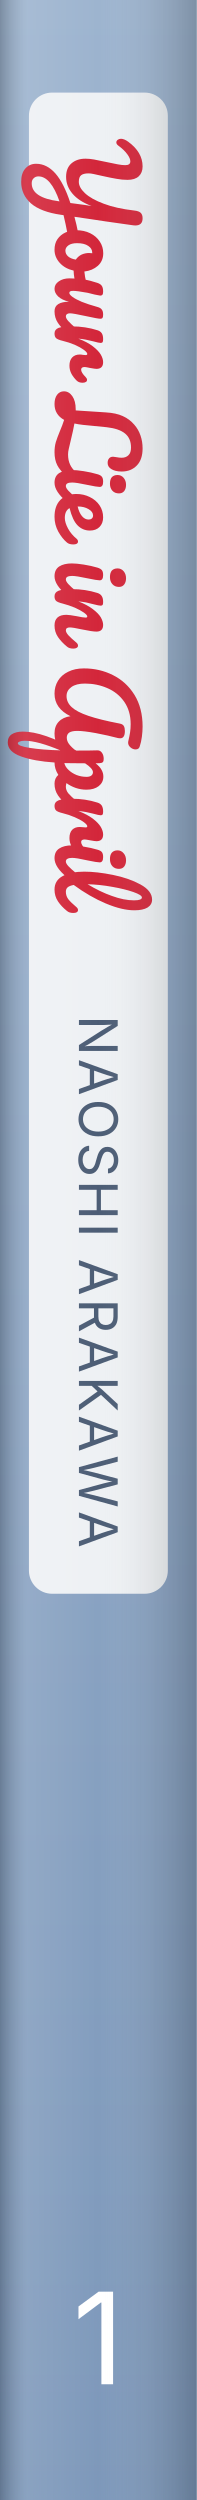
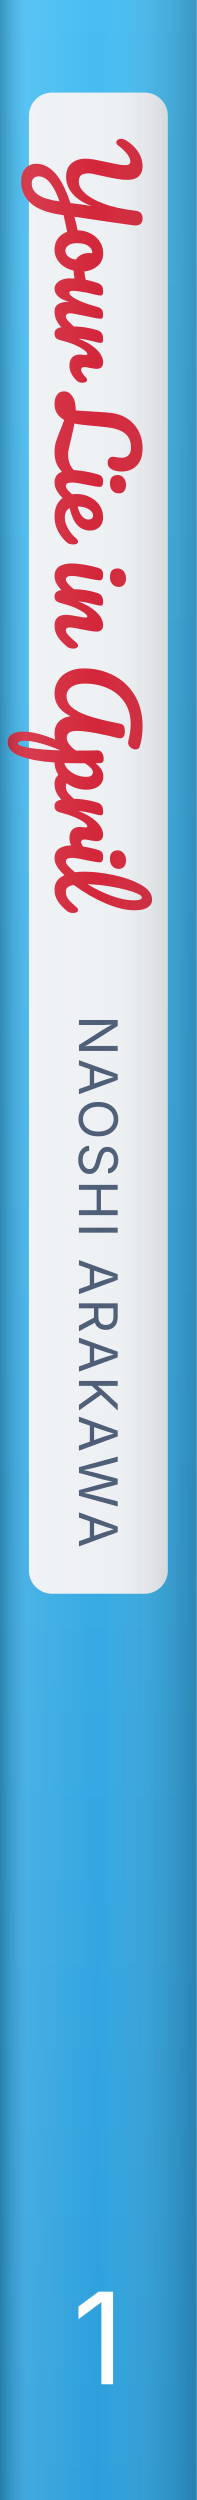
<svg xmlns="http://www.w3.org/2000/svg" width="17" height="216" viewBox="0 0 17 216">
  <defs>
    <linearGradient id="frame" x1="0" y1="0" x2="0" y2="1">
-       <stop offset="0" stop-color="#9db4cf" />
-       <stop offset="1" stop-color="#7d98ba" />
+       <stop offset="0" stop-color="#46bdf2" />
+       <stop offset="1" stop-color="#2c9fdb" />
    </linearGradient>
    <linearGradient id="s" x1="0" x2="1">
      <stop offset="0" stop-color="#000" stop-opacity=".22" />
      <stop offset=".14" stop-color="#fff" stop-opacity=".10" />
      <stop offset=".5" stop-color="#fff" stop-opacity="0" />
      <stop offset="1" stop-color="#000" stop-opacity=".2" />
    </linearGradient>
  </defs>
  <rect width="17" height="216" fill="url(#frame)" />
  <rect x="2.5" y="8" width="12" height="129.7" rx="2" fill="#eef1f4" />
  <path transform="translate(4.75 12.00) rotate(90)" d="M8.11 -2 Q8.16 -2.02 8.27 -2.02 L8.27 -2.02 Q8.57 -2.02 8.57 -1.63 L8.57 -1.63 Q8.57 -1.41 8.48 -1.26 Q8.38 -1.12 8.19 -1.08 L8.19 -1.08 Q7.38 -0.93 6.59 -0.74 L6.59 -0.74 L6.56 -0.53 Q6.31 1.23 5.57 2.08 Q4.82 2.92 3.71 2.92 L3.71 2.92 Q2.96 2.92 2.56 2.56 Q2.15 2.2 2.15 1.63 L2.15 1.63 Q2.15 0.7 2.99 -0.04 Q3.83 -0.77 5.54 -1.33 L5.54 -1.33 L5.71 -2.59 Q5.75 -2.8 5.8 -3.16 L5.8 -3.16 Q5.38 -2.05 4.73 -1.51 Q4.08 -0.96 3.28 -0.96 L3.28 -0.96 Q2.51 -0.96 2.11 -1.43 Q1.71 -1.9 1.71 -2.64 L1.71 -2.64 Q1.71 -2.97 1.78 -3.37 Q1.85 -3.77 2 -4.45 L2 -4.45 Q2.13 -5.06 2.2 -5.43 Q2.27 -5.79 2.27 -6.08 L2.27 -6.08 Q2.27 -6.51 1.94 -6.51 L1.94 -6.51 Q1.68 -6.51 1.33 -6.25 Q0.97 -6 0.58 -5.47 L0.58 -5.47 Q0.46 -5.3 0.3 -5.3 L0.3 -5.3 Q0.18 -5.3 0.08 -5.42 Q-0.01 -5.54 -0.01 -5.7 L-0.01 -5.7 Q-0.01 -5.97 0.24 -6.32 L0.24 -6.32 Q1.15 -7.57 2.38 -7.57 L2.38 -7.57 Q2.92 -7.57 3.23 -7.24 Q3.54 -6.91 3.54 -6.27 L3.54 -6.27 Q3.54 -5.8 3.45 -5.32 Q3.37 -4.83 3.2 -4.08 L3.2 -4.08 Q3.09 -3.63 3.04 -3.36 Q2.98 -3.09 2.98 -2.91 L2.98 -2.91 Q2.98 -2.46 3.14 -2.26 Q3.3 -2.06 3.71 -2.06 L3.71 -2.06 Q4.19 -2.06 4.69 -2.59 Q5.2 -3.13 5.6 -4.21 Q6.01 -5.29 6.19 -6.85 L6.19 -6.85 Q6.23 -7.24 6.39 -7.41 Q6.55 -7.57 6.86 -7.57 L6.86 -7.57 Q7.48 -7.57 7.48 -6.95 L7.48 -6.95 Q7.48 -6.84 7.47 -6.78 L7.47 -6.78 Q7.29 -5.45 7.13 -4.38 L7.13 -4.38 Q7.04 -3.73 6.93 -3.05 Q6.83 -2.38 6.73 -1.68 L6.73 -1.68 Q7.38 -1.86 8.11 -2 L8.11 -2 M5.39 -0.33 L5.4 -0.39 Q3.24 0.36 3.24 1.43 L3.24 1.43 Q3.24 1.68 3.4 1.84 Q3.55 2.01 3.84 2.01 L3.84 2.01 Q5.08 2.01 5.39 -0.33 L5.39 -0.33 M12.58 -2.74 Q12.7 -2.74 12.76 -2.63 Q12.82 -2.51 12.82 -2.33 L12.82 -2.33 Q12.82 -1.9 12.56 -1.82 L12.56 -1.82 Q12.03 -1.63 11.38 -1.61 L11.38 -1.61 Q11.21 -0.86 10.71 -0.41 Q10.21 0.04 9.58 0.04 L9.58 0.04 Q9.04 0.04 8.67 -0.21 Q8.29 -0.47 8.09 -0.9 Q7.89 -1.33 7.89 -1.83 L7.89 -1.83 Q7.89 -2.51 8.15 -3.04 Q8.41 -3.57 8.87 -3.87 Q9.32 -4.17 9.88 -4.17 L9.88 -4.17 Q10.55 -4.17 10.97 -3.7 Q11.38 -3.23 11.46 -2.54 L11.46 -2.54 Q11.88 -2.57 12.46 -2.72 L12.46 -2.72 Q12.53 -2.74 12.58 -2.74 L12.58 -2.74 M9.65 -0.9 Q9.94 -0.9 10.15 -1.13 Q10.36 -1.37 10.43 -1.8 L10.43 -1.8 Q10.15 -1.99 10 -2.29 Q9.86 -2.6 9.86 -2.94 L9.86 -2.94 Q9.86 -3.08 9.88 -3.22 L9.88 -3.22 L9.84 -3.22 Q9.48 -3.22 9.25 -2.88 Q9.01 -2.54 9.01 -1.91 L9.01 -1.91 Q9.01 -1.42 9.2 -1.16 Q9.39 -0.9 9.65 -0.9 L9.65 -0.9 M12.96 0.04 Q12.56 0.04 12.31 -0.33 Q12.05 -0.7 12.05 -1.25 L12.05 -1.25 Q12.05 -1.92 12.14 -2.48 Q12.23 -3.04 12.44 -3.66 L12.44 -3.66 Q12.53 -3.93 12.69 -4.04 Q12.85 -4.16 13.2 -4.16 L13.2 -4.16 Q13.39 -4.16 13.47 -4.1 Q13.54 -4.04 13.54 -3.91 L13.54 -3.91 Q13.54 -3.84 13.45 -3.43 L13.45 -3.43 Q13.36 -3.1 13.3 -2.83 L13.3 -2.83 Q13.13 -1.89 13.13 -1.58 L13.13 -1.58 Q13.13 -1.39 13.17 -1.32 Q13.21 -1.24 13.31 -1.24 L13.31 -1.24 Q13.45 -1.24 13.65 -1.51 Q13.85 -1.78 14.08 -2.32 Q14.3 -2.87 14.52 -3.66 L14.52 -3.66 Q14.59 -3.93 14.74 -4.04 Q14.88 -4.16 15.18 -4.16 L15.18 -4.16 Q15.38 -4.16 15.46 -4.11 Q15.54 -4.06 15.54 -3.93 L15.54 -3.93 Q15.54 -3.71 15.32 -2.71 L15.32 -2.71 Q15.07 -1.56 15.07 -1.29 L15.07 -1.29 Q15.07 -1.13 15.14 -1.03 Q15.21 -0.94 15.33 -0.94 L15.33 -0.94 Q15.51 -0.94 15.75 -1.16 Q16 -1.38 16.41 -1.87 L16.41 -1.87 Q16.52 -1.99 16.65 -1.99 L16.65 -1.99 Q16.77 -1.99 16.83 -1.88 Q16.9 -1.78 16.9 -1.59 L16.9 -1.59 Q16.9 -1.23 16.73 -1.04 L16.73 -1.04 Q16.35 -0.56 15.91 -0.26 Q15.46 0.04 14.9 0.04 L14.9 0.04 Q14.47 0.04 14.27 -0.29 Q14.07 -0.62 14.07 -1.21 L14.07 -1.21 Q13.92 -0.61 13.62 -0.28 Q13.31 0.04 12.96 0.04 L12.96 0.04 M16.81 0.04 Q16.47 0.04 16.33 -0.31 Q16.2 -0.67 16.2 -1.46 L16.2 -1.46 Q16.2 -2.62 16.53 -3.66 L16.53 -3.66 Q16.61 -3.92 16.79 -4.04 Q16.97 -4.16 17.3 -4.16 L17.3 -4.16 Q17.48 -4.16 17.55 -4.12 Q17.63 -4.07 17.63 -3.95 L17.63 -3.95 Q17.63 -3.8 17.49 -3.3 L17.49 -3.3 Q17.4 -2.95 17.35 -2.68 Q17.29 -2.41 17.26 -2.02 L17.26 -2.02 Q17.55 -2.79 17.92 -3.27 Q18.29 -3.75 18.64 -3.96 Q18.99 -4.16 19.29 -4.16 L19.29 -4.16 Q19.87 -4.16 19.87 -3.58 L19.87 -3.58 Q19.87 -3.46 19.79 -3.02 L19.79 -3.02 Q19.71 -2.66 19.71 -2.57 L19.71 -2.57 Q19.71 -2.26 19.94 -2.26 L19.94 -2.26 Q20.19 -2.26 20.58 -2.65 L20.58 -2.65 Q20.7 -2.77 20.82 -2.77 L20.82 -2.77 Q20.94 -2.77 21 -2.67 Q21.07 -2.56 21.07 -2.39 L21.07 -2.39 Q21.07 -2.06 20.89 -1.88 L20.89 -1.88 Q20.64 -1.62 20.31 -1.43 Q19.97 -1.25 19.6 -1.25 L19.6 -1.25 Q19.13 -1.25 18.88 -1.49 Q18.63 -1.73 18.63 -2.14 L18.63 -2.14 Q18.63 -2.28 18.66 -2.41 L18.66 -2.41 Q18.68 -2.59 18.68 -2.65 L18.68 -2.65 Q18.68 -2.79 18.58 -2.79 L18.58 -2.79 Q18.45 -2.79 18.23 -2.5 Q18.01 -2.2 17.79 -1.71 Q17.58 -1.21 17.45 -0.67 L17.45 -0.67 Q17.35 -0.25 17.22 -0.1 Q17.09 0.04 16.81 0.04 L16.81 0.04  M29.09 -1.99 Q29.21 -1.99 29.27 -1.88 Q29.34 -1.78 29.34 -1.59 L29.34 -1.59 Q29.34 -1.24 29.17 -1.04 L29.17 -1.04 Q28.67 -0.44 28.2 -0.2 Q27.73 0.04 27.07 0.04 L27.07 0.04 Q26.61 0.04 26.21 -0.07 Q25.82 -0.19 25.26 -0.42 L25.26 -0.42 Q24.75 -0.64 24.28 -0.79 L24.28 -0.79 Q23.82 0.04 22.91 0.04 L22.91 0.04 Q22.41 0.04 22.11 -0.18 Q21.81 -0.41 21.81 -0.77 L21.81 -0.77 Q21.81 -1.21 22.23 -1.5 Q22.65 -1.79 23.35 -1.79 L23.35 -1.79 L23.46 -1.79 L23.63 -4.38 Q23.68 -5.28 23.95 -5.86 Q24.21 -6.44 24.69 -6.85 L24.69 -6.85 Q25.1 -7.21 25.63 -7.39 Q26.15 -7.57 26.74 -7.57 L26.74 -7.57 Q27.71 -7.57 28.22 -7.07 Q28.74 -6.57 28.74 -5.77 L28.74 -5.77 Q28.74 -5.22 28.54 -4.89 Q28.35 -4.55 28 -4.55 L28 -4.55 Q27.75 -4.55 27.61 -4.67 Q27.46 -4.79 27.46 -5.02 L27.46 -5.02 Q27.46 -5.1 27.5 -5.31 L27.5 -5.31 Q27.55 -5.56 27.55 -5.76 L27.55 -5.76 Q27.55 -6.13 27.33 -6.35 Q27.12 -6.57 26.67 -6.57 L26.67 -6.57 Q25.88 -6.57 25.46 -6.06 Q25.03 -5.54 24.91 -4.45 L24.91 -4.45 L24.71 -2.42 Q24.66 -1.99 24.59 -1.68 L24.59 -1.68 Q25.16 -1.58 26.02 -1.37 L26.02 -1.37 Q26.52 -1.24 26.79 -1.19 Q27.05 -1.13 27.26 -1.13 L27.26 -1.13 Q27.78 -1.13 28.15 -1.31 Q28.52 -1.48 28.85 -1.87 L28.85 -1.87 Q28.96 -1.99 29.09 -1.99 L29.09 -1.99 M29.79 -4.75 Q29.41 -4.75 29.22 -4.92 Q29.04 -5.1 29.04 -5.41 L29.04 -5.41 Q29.04 -5.72 29.28 -5.93 Q29.53 -6.14 29.89 -6.14 L29.89 -6.14 Q30.22 -6.14 30.43 -5.98 Q30.63 -5.82 30.63 -5.53 L30.63 -5.53 Q30.63 -5.17 30.4 -4.96 Q30.17 -4.75 29.79 -4.75 L29.79 -4.75 M29.71 0.04 Q29.13 0.04 28.87 -0.37 Q28.61 -0.78 28.61 -1.46 L28.61 -1.46 Q28.61 -1.86 28.71 -2.49 Q28.81 -3.12 28.97 -3.66 L28.97 -3.66 Q29.05 -3.95 29.19 -4.05 Q29.32 -4.16 29.62 -4.16 L29.62 -4.16 Q30.07 -4.16 30.07 -3.86 L30.07 -3.86 Q30.07 -3.63 29.9 -2.82 L29.9 -2.82 Q29.69 -1.84 29.69 -1.49 L29.69 -1.49 Q29.69 -1.22 29.76 -1.08 Q29.83 -0.94 30 -0.94 L30 -0.94 Q30.16 -0.94 30.4 -1.16 Q30.64 -1.38 31.04 -1.87 L31.04 -1.87 Q31.15 -1.99 31.29 -1.99 L31.29 -1.99 Q31.4 -1.99 31.47 -1.88 Q31.54 -1.78 31.54 -1.59 L31.54 -1.59 Q31.54 -1.23 31.37 -1.04 L31.37 -1.04 Q30.48 0.04 29.71 0.04 L29.71 0.04 M34.79 -1.99 Q34.91 -1.99 34.98 -1.88 Q35.04 -1.78 35.04 -1.59 L35.04 -1.59 Q35.04 -1.23 34.88 -1.04 L34.88 -1.04 Q34.54 -0.63 33.94 -0.29 Q33.34 0.04 32.65 0.04 L32.65 0.04 Q31.71 0.04 31.2 -0.46 Q30.68 -0.97 30.68 -1.86 L30.68 -1.86 Q30.68 -2.47 30.94 -3 Q31.2 -3.54 31.66 -3.85 Q32.12 -4.16 32.7 -4.16 L32.7 -4.16 Q33.21 -4.16 33.53 -3.85 Q33.84 -3.54 33.84 -3.02 L33.84 -3.02 Q33.84 -2.4 33.4 -1.96 Q32.96 -1.52 31.9 -1.26 L31.9 -1.26 Q32.13 -0.85 32.75 -0.85 L32.75 -0.85 Q33.15 -0.85 33.67 -1.13 Q34.18 -1.41 34.55 -1.87 L34.55 -1.87 Q34.66 -1.99 34.79 -1.99 L34.79 -1.99 M32.54 -3.29 Q32.21 -3.29 31.99 -2.9 Q31.76 -2.52 31.76 -1.97 L31.76 -1.97 L31.76 -1.96 Q32.29 -2.08 32.59 -2.33 Q32.89 -2.58 32.89 -2.91 L32.89 -2.91 Q32.89 -3.08 32.8 -3.18 Q32.71 -3.29 32.54 -3.29 L32.54 -3.29  M37.86 -4.75 Q37.48 -4.75 37.29 -4.92 Q37.11 -5.1 37.11 -5.41 L37.11 -5.41 Q37.11 -5.72 37.35 -5.93 Q37.6 -6.14 37.96 -6.14 L37.96 -6.14 Q38.29 -6.14 38.5 -5.98 Q38.71 -5.82 38.71 -5.53 L38.71 -5.53 Q38.71 -5.17 38.47 -4.96 Q38.24 -4.75 37.86 -4.75 L37.86 -4.75 M37.79 0.04 Q37.21 0.04 36.94 -0.37 Q36.68 -0.78 36.68 -1.46 L36.68 -1.46 Q36.68 -1.86 36.78 -2.49 Q36.88 -3.12 37.04 -3.66 L37.04 -3.66 Q37.13 -3.95 37.26 -4.05 Q37.39 -4.16 37.69 -4.16 L37.69 -4.16 Q38.14 -4.16 38.14 -3.86 L38.14 -3.86 Q38.14 -3.63 37.97 -2.82 L37.97 -2.82 Q37.76 -1.84 37.76 -1.49 L37.76 -1.49 Q37.76 -1.22 37.83 -1.08 Q37.9 -0.94 38.07 -0.94 L38.07 -0.94 Q38.23 -0.94 38.47 -1.16 Q38.71 -1.38 39.12 -1.87 L39.12 -1.87 Q39.22 -1.99 39.36 -1.99 L39.36 -1.99 Q39.47 -1.99 39.54 -1.88 Q39.61 -1.78 39.61 -1.59 L39.61 -1.59 Q39.61 -1.23 39.44 -1.04 L39.44 -1.04 Q38.55 0.04 37.79 0.04 L37.79 0.04 M39.52 0.04 Q39.18 0.04 39.04 -0.31 Q38.9 -0.67 38.9 -1.46 L38.9 -1.46 Q38.9 -2.62 39.23 -3.66 L39.23 -3.66 Q39.31 -3.92 39.5 -4.04 Q39.68 -4.16 40.01 -4.16 L40.01 -4.16 Q40.19 -4.16 40.26 -4.12 Q40.33 -4.07 40.33 -3.95 L40.33 -3.95 Q40.33 -3.8 40.2 -3.3 L40.2 -3.3 Q40.11 -2.95 40.05 -2.68 Q40 -2.41 39.96 -2.02 L39.96 -2.02 Q40.26 -2.79 40.63 -3.27 Q40.99 -3.75 41.34 -3.96 Q41.7 -4.16 41.99 -4.16 L41.99 -4.16 Q42.57 -4.16 42.57 -3.58 L42.57 -3.58 Q42.57 -3.23 42.38 -2.32 L42.38 -2.32 Q42.21 -1.54 42.21 -1.29 L42.21 -1.29 Q42.21 -0.94 42.46 -0.94 L42.46 -0.94 Q42.64 -0.94 42.89 -1.16 Q43.13 -1.38 43.54 -1.87 L43.54 -1.87 Q43.65 -1.99 43.79 -1.99 L43.79 -1.99 Q43.9 -1.99 43.97 -1.88 Q44.04 -1.78 44.04 -1.59 L44.04 -1.59 Q44.04 -1.23 43.87 -1.04 L43.87 -1.04 Q43.48 -0.56 43.04 -0.26 Q42.6 0.04 42.04 0.04 L42.04 0.04 Q41.58 0.04 41.35 -0.22 Q41.12 -0.48 41.12 -0.98 L41.12 -0.98 Q41.12 -1.23 41.24 -1.88 L41.24 -1.88 Q41.36 -2.44 41.36 -2.65 L41.36 -2.65 Q41.36 -2.79 41.26 -2.79 L41.26 -2.79 Q41.14 -2.79 40.93 -2.5 Q40.72 -2.2 40.5 -1.71 Q40.29 -1.21 40.15 -0.67 L40.15 -0.67 Q40.05 -0.25 39.92 -0.1 Q39.79 0.04 39.52 0.04 L39.52 0.04  M47.93 0.04 Q47.31 0.04 46.82 -0.26 Q46.32 -0.56 46.04 -1.14 Q45.75 -1.71 45.75 -2.5 L45.75 -2.5 Q45.75 -3.86 46.33 -5.01 Q46.91 -6.17 48.04 -6.87 Q49.18 -7.57 50.77 -7.57 L50.77 -7.57 Q51.18 -7.57 51.65 -7.51 Q52.12 -7.45 52.5 -7.32 L52.5 -7.32 Q52.75 -7.25 52.75 -6.96 L52.75 -6.96 Q52.75 -6.73 52.58 -6.53 Q52.4 -6.32 52.17 -6.32 L52.17 -6.32 Q52.1 -6.32 52.06 -6.33 L52.06 -6.33 Q51.6 -6.44 51.27 -6.49 Q50.94 -6.54 50.57 -6.54 L50.57 -6.54 Q49.44 -6.54 48.64 -5.99 Q47.85 -5.44 47.46 -4.54 Q47.06 -3.63 47.06 -2.59 L47.06 -2.59 Q47.06 -1.83 47.36 -1.42 Q47.66 -1 48.14 -1 L48.14 -1 Q48.69 -1 49.1 -1.45 Q49.51 -1.89 49.85 -2.89 Q50.19 -3.89 50.52 -5.61 L50.52 -5.61 Q50.57 -5.86 50.73 -5.95 Q50.89 -6.04 51.16 -6.04 L51.16 -6.04 Q51.79 -6.04 51.79 -5.63 L51.79 -5.63 Q51.79 -5.55 51.77 -5.45 L51.77 -5.45 Q51.54 -4.58 51.34 -3.53 Q51.15 -2.48 51.15 -1.94 L51.15 -1.94 Q51.15 -1.46 51.29 -1.24 Q51.44 -1.02 51.73 -1.02 L51.73 -1.02 Q52.02 -1.02 52.28 -1.21 Q52.54 -1.4 52.93 -1.87 L52.93 -1.87 Q53.04 -1.99 53.17 -1.99 L53.17 -1.99 Q53.29 -1.99 53.35 -1.88 Q53.42 -1.78 53.42 -1.59 L53.42 -1.59 Q53.42 -1.24 53.25 -1.04 L53.25 -1.04 Q52.81 -0.51 52.39 -0.23 Q51.97 0.04 51.37 0.04 L51.37 0.04 Q50.74 0.04 50.36 -0.32 Q49.97 -0.68 49.88 -1.34 L49.88 -1.34 Q49.21 0.04 47.93 0.04 L47.93 0.04 M57.46 -1.99 Q57.58 -1.99 57.65 -1.88 Q57.71 -1.78 57.71 -1.59 L57.71 -1.59 Q57.71 -1.23 57.54 -1.04 L57.54 -1.04 Q57.16 -0.56 56.72 -0.26 Q56.28 0.04 55.71 0.04 L55.71 0.04 Q55.24 0.04 54.95 -0.29 L54.95 -0.29 Q54.44 0.04 53.88 0.04 L53.88 0.04 Q53.77 1.77 53.36 2.92 Q52.95 4.08 52.15 4.08 L52.15 4.08 Q51.67 4.08 51.44 3.73 Q51.21 3.38 51.21 2.77 L51.21 2.77 Q51.21 1.89 51.61 0.73 Q52.01 -0.44 52.85 -1.84 L52.85 -1.84 Q52.85 -3.14 52.83 -3.65 L52.83 -3.65 Q52.82 -3.91 53.04 -4.06 Q53.25 -4.21 53.57 -4.21 L53.57 -4.21 Q53.76 -4.21 53.84 -4.14 Q53.93 -4.06 53.94 -3.84 L53.94 -3.84 Q53.94 -3.62 53.95 -3.51 L53.95 -3.51 Q54.23 -3.87 54.51 -4.02 Q54.79 -4.18 55.1 -4.18 L55.1 -4.18 Q55.6 -4.18 55.92 -3.78 Q56.23 -3.38 56.23 -2.72 L56.23 -2.72 Q56.23 -2.25 56.08 -1.8 Q55.93 -1.36 55.66 -0.99 L55.66 -0.99 Q55.85 -0.94 55.97 -0.94 L55.97 -0.94 Q56.27 -0.94 56.54 -1.15 Q56.8 -1.37 57.22 -1.87 L57.22 -1.87 Q57.33 -1.99 57.46 -1.99 L57.46 -1.99 M53.93 -0.81 Q54.25 -0.88 54.52 -1.17 Q54.79 -1.45 54.96 -1.86 Q55.12 -2.28 55.12 -2.73 L55.12 -2.73 Q55.12 -3 55.01 -3.14 Q54.9 -3.28 54.72 -3.28 L54.72 -3.28 Q54.4 -3.28 53.95 -2.6 L53.95 -2.6 Q53.94 -2.21 53.94 -1.45 L53.94 -1.45 Q53.94 -1.04 53.93 -0.81 L53.93 -0.81 M52.22 3.21 Q52.46 3.21 52.62 2.16 Q52.79 1.11 52.83 -0.46 L52.83 -0.46 Q52.45 0.44 52.22 1.25 Q52 2.06 52 2.62 L52 2.62 Q52 2.9 52.07 3.05 Q52.13 3.21 52.22 3.21 L52.22 3.21 M57.62 0.04 Q57.29 0.04 57.15 -0.31 Q57.01 -0.67 57.01 -1.46 L57.01 -1.46 Q57.01 -2.62 57.34 -3.66 L57.34 -3.66 Q57.42 -3.92 57.6 -4.04 Q57.79 -4.16 58.12 -4.16 L58.12 -4.16 Q58.29 -4.16 58.37 -4.12 Q58.44 -4.07 58.44 -3.95 L58.44 -3.95 Q58.44 -3.8 58.3 -3.3 L58.3 -3.3 Q58.21 -2.95 58.16 -2.68 Q58.11 -2.41 58.07 -2.02 L58.07 -2.02 Q58.37 -2.79 58.73 -3.27 Q59.1 -3.75 59.45 -3.96 Q59.8 -4.16 60.1 -4.16 L60.1 -4.16 Q60.68 -4.16 60.68 -3.58 L60.68 -3.58 Q60.68 -3.46 60.6 -3.02 L60.6 -3.02 Q60.53 -2.66 60.53 -2.57 L60.53 -2.57 Q60.53 -2.26 60.75 -2.26 L60.75 -2.26 Q61 -2.26 61.39 -2.65 L61.39 -2.65 Q61.51 -2.77 61.63 -2.77 L61.63 -2.77 Q61.75 -2.77 61.82 -2.67 Q61.88 -2.56 61.88 -2.39 L61.88 -2.39 Q61.88 -2.06 61.71 -1.88 L61.71 -1.88 Q61.46 -1.62 61.12 -1.43 Q60.79 -1.25 60.41 -1.25 L60.41 -1.25 Q59.94 -1.25 59.69 -1.49 Q59.45 -1.73 59.45 -2.14 L59.45 -2.14 Q59.45 -2.28 59.47 -2.41 L59.47 -2.41 Q59.49 -2.59 59.49 -2.65 L59.49 -2.65 Q59.49 -2.79 59.39 -2.79 L59.39 -2.79 Q59.26 -2.79 59.04 -2.5 Q58.82 -2.2 58.61 -1.71 Q58.39 -1.21 58.26 -0.67 L58.26 -0.67 Q58.16 -0.25 58.03 -0.1 Q57.9 0.04 57.62 0.04 L57.62 0.04 M62.22 -4.75 Q61.85 -4.75 61.66 -4.92 Q61.47 -5.1 61.47 -5.41 L61.47 -5.41 Q61.47 -5.72 61.72 -5.93 Q61.96 -6.14 62.33 -6.14 L62.33 -6.14 Q62.66 -6.14 62.87 -5.98 Q63.07 -5.82 63.07 -5.53 L63.07 -5.53 Q63.07 -5.17 62.84 -4.96 Q62.61 -4.75 62.22 -4.75 L62.22 -4.75 M62.15 0.04 Q61.57 0.04 61.31 -0.37 Q61.04 -0.78 61.04 -1.46 L61.04 -1.46 Q61.04 -1.86 61.15 -2.49 Q61.25 -3.12 61.41 -3.66 L61.41 -3.66 Q61.49 -3.95 61.62 -4.05 Q61.76 -4.16 62.05 -4.16 L62.05 -4.16 Q62.51 -4.16 62.51 -3.86 L62.51 -3.86 Q62.51 -3.63 62.34 -2.82 L62.34 -2.82 Q62.12 -1.84 62.12 -1.49 L62.12 -1.49 Q62.12 -1.22 62.2 -1.08 Q62.27 -0.94 62.44 -0.94 L62.44 -0.94 Q62.6 -0.94 62.84 -1.16 Q63.08 -1.38 63.48 -1.87 L63.48 -1.87 Q63.59 -1.99 63.72 -1.99 L63.72 -1.99 Q63.84 -1.99 63.91 -1.88 Q63.97 -1.78 63.97 -1.59 L63.97 -1.59 Q63.97 -1.23 63.8 -1.04 L63.8 -1.04 Q62.92 0.04 62.15 0.04 L62.15 0.04 M66.63 -1.99 Q66.75 -1.99 66.82 -1.88 Q66.88 -1.78 66.88 -1.59 L66.88 -1.59 Q66.88 -1.23 66.71 -1.04 L66.71 -1.04 Q66.33 -0.56 65.88 -0.26 Q65.43 0.04 64.86 0.04 L64.86 0.04 Q64.07 0.04 63.69 -0.67 Q63.31 -1.38 63.31 -2.52 L63.31 -2.52 Q63.31 -3.61 63.59 -5 Q63.87 -6.39 64.42 -7.39 Q64.97 -8.39 65.73 -8.39 L65.73 -8.39 Q66.16 -8.39 66.41 -8 Q66.65 -7.6 66.65 -6.86 L66.65 -6.86 Q66.65 -5.79 66.06 -4.39 Q65.47 -2.99 64.46 -1.62 L64.46 -1.62 Q64.53 -1.25 64.67 -1.09 Q64.81 -0.94 65.04 -0.94 L65.04 -0.94 Q65.41 -0.94 65.69 -1.15 Q65.96 -1.36 66.39 -1.87 L66.39 -1.87 Q66.5 -1.99 66.63 -1.99 L66.63 -1.99 M65.54 -7.51 Q65.33 -7.51 65.07 -6.77 Q64.81 -6.03 64.62 -4.93 Q64.42 -3.83 64.4 -2.82 L64.4 -2.82 Q65.04 -3.87 65.41 -4.92 Q65.79 -5.96 65.79 -6.83 L65.79 -6.83 Q65.79 -7.51 65.54 -7.51 L65.54 -7.51" fill="#d3263a" />
  <path transform="translate(6.82 87.73) rotate(90)" d="M0.83 0 L0.4 0 L0.4 -3.35 L0.91 -3.35 L2.27 -1.21 Q2.33 -1.12 2.4 -0.99 Q2.48 -0.86 2.57 -0.7 Q2.66 -0.54 2.74 -0.35 L2.74 -0.35 L2.68 -0.35 Q2.66 -0.54 2.65 -0.72 Q2.64 -0.9 2.64 -1.04 Q2.64 -1.19 2.64 -1.3 L2.64 -1.3 L2.64 -3.35 L3.07 -3.35 L3.07 0 L2.56 0 L1.34 -1.91 Q1.26 -2.04 1.18 -2.18 Q1.09 -2.32 0.98 -2.51 Q0.88 -2.71 0.72 -2.99 L0.72 -2.99 L0.79 -2.99 Q0.81 -2.74 0.81 -2.53 Q0.82 -2.32 0.83 -2.16 Q0.83 -2 0.83 -1.91 L0.83 -1.91 L0.83 0 M4.32 0 L3.87 0 L5.08 -3.35 L5.58 -3.35 L6.81 0 L6.36 0 L5.65 -1.99 Q5.58 -2.17 5.5 -2.45 Q5.41 -2.72 5.29 -3.15 L5.29 -3.15 L5.37 -3.15 Q5.25 -2.72 5.16 -2.44 Q5.07 -2.16 5.01 -1.99 L5.01 -1.99 L4.32 0 M6.2 -0.94 L4.48 -0.94 L4.48 -1.31 L6.2 -1.31 L6.2 -0.94 M8.97 0.04 L8.97 0.04 Q8.54 0.04 8.2 -0.16 Q7.87 -0.37 7.67 -0.76 Q7.48 -1.14 7.48 -1.67 L7.48 -1.67 Q7.48 -2.21 7.67 -2.59 Q7.87 -2.98 8.2 -3.19 Q8.54 -3.4 8.97 -3.4 L8.97 -3.4 Q9.4 -3.4 9.73 -3.19 Q10.07 -2.98 10.26 -2.59 Q10.45 -2.21 10.45 -1.67 L10.45 -1.67 Q10.45 -1.14 10.26 -0.76 Q10.07 -0.37 9.73 -0.16 Q9.4 0.04 8.97 0.04 M8.97 -0.35 L8.97 -0.35 Q9.27 -0.35 9.51 -0.5 Q9.75 -0.65 9.89 -0.95 Q10.04 -1.25 10.04 -1.67 L10.04 -1.67 Q10.04 -2.11 9.89 -2.4 Q9.75 -2.7 9.51 -2.85 Q9.27 -3 8.97 -3 L8.97 -3 Q8.67 -3 8.42 -2.85 Q8.18 -2.7 8.04 -2.4 Q7.89 -2.1 7.89 -1.67 L7.89 -1.67 Q7.89 -1.25 8.04 -0.95 Q8.18 -0.66 8.42 -0.5 Q8.67 -0.35 8.97 -0.35 M12.48 0.06 L12.48 0.06 Q12.12 0.06 11.85 -0.06 Q11.59 -0.18 11.44 -0.39 Q11.28 -0.6 11.26 -0.88 L11.26 -0.88 L11.7 -0.88 Q11.72 -0.69 11.83 -0.57 Q11.94 -0.44 12.11 -0.38 Q12.29 -0.32 12.48 -0.32 L12.48 -0.32 Q12.71 -0.32 12.89 -0.4 Q13.07 -0.47 13.18 -0.61 Q13.28 -0.74 13.28 -0.92 L13.28 -0.92 Q13.28 -1.08 13.19 -1.18 Q13.1 -1.28 12.95 -1.35 Q12.8 -1.42 12.62 -1.46 L12.62 -1.46 L12.21 -1.58 Q11.81 -1.69 11.58 -1.91 Q11.36 -2.12 11.36 -2.45 L11.36 -2.45 Q11.36 -2.74 11.51 -2.95 Q11.66 -3.16 11.93 -3.28 Q12.19 -3.4 12.51 -3.4 L12.51 -3.4 Q12.84 -3.4 13.1 -3.28 Q13.35 -3.16 13.5 -2.96 Q13.64 -2.76 13.65 -2.51 L13.65 -2.51 L13.24 -2.51 Q13.21 -2.75 13 -2.89 Q12.8 -3.02 12.5 -3.02 L12.5 -3.02 Q12.28 -3.02 12.12 -2.95 Q11.96 -2.88 11.87 -2.75 Q11.78 -2.63 11.78 -2.47 L11.78 -2.47 Q11.78 -2.3 11.88 -2.19 Q11.99 -2.09 12.14 -2.03 Q12.29 -1.97 12.41 -1.93 L12.41 -1.93 L12.75 -1.84 Q12.88 -1.8 13.05 -1.74 Q13.21 -1.68 13.36 -1.57 Q13.51 -1.47 13.6 -1.31 Q13.7 -1.15 13.7 -0.91 L13.7 -0.91 Q13.7 -0.64 13.56 -0.42 Q13.41 -0.2 13.14 -0.07 Q12.87 0.06 12.48 0.06 M15.07 0 L14.64 0 L14.64 -3.35 L15.07 -3.35 L15.07 -1.9 L16.83 -1.9 L16.83 -3.35 L17.26 -3.35 L17.26 0 L16.83 0 L16.83 -1.53 L15.07 -1.53 L15.07 0 M18.34 -3.35 L18.77 -3.35 L18.77 0 L18.34 0 L18.34 -3.35  M21.59 0 L21.14 0 L22.36 -3.35 L22.85 -3.35 L24.09 0 L23.64 0 L22.92 -1.99 Q22.86 -2.17 22.77 -2.45 Q22.69 -2.72 22.56 -3.15 L22.56 -3.15 L22.64 -3.15 Q22.52 -2.72 22.43 -2.44 Q22.34 -2.16 22.29 -1.99 L22.29 -1.99 L21.59 0 M23.47 -0.94 L21.75 -0.94 L21.75 -1.31 L23.47 -1.31 L23.47 -0.94 M25.31 0 L24.88 0 L24.88 -3.35 L26.03 -3.35 Q26.42 -3.35 26.68 -3.22 Q26.93 -3.08 27.05 -2.85 Q27.17 -2.62 27.17 -2.32 L27.17 -2.32 Q27.17 -2.02 27.05 -1.79 Q26.93 -1.56 26.68 -1.43 Q26.43 -1.3 26.03 -1.3 L26.03 -1.3 L25.12 -1.3 L25.12 -1.68 L26.01 -1.68 Q26.28 -1.68 26.44 -1.76 Q26.6 -1.84 26.67 -1.98 Q26.75 -2.12 26.75 -2.32 L26.75 -2.32 Q26.75 -2.52 26.67 -2.66 Q26.6 -2.81 26.44 -2.89 Q26.28 -2.98 26.01 -2.98 L26.01 -2.98 L25.31 -2.98 L25.31 0 M27.3 0 L26.81 0 L26 -1.51 L26.48 -1.51 L27.3 0 M28.29 0 L27.84 0 L29.05 -3.35 L29.55 -3.35 L30.78 0 L30.33 0 L29.62 -1.99 Q29.56 -2.17 29.47 -2.45 Q29.38 -2.72 29.26 -3.15 L29.26 -3.15 L29.34 -3.15 Q29.22 -2.72 29.13 -2.44 Q29.04 -2.16 28.98 -1.99 L28.98 -1.99 L28.29 0 M30.17 -0.94 L28.45 -0.94 L28.45 -1.31 L30.17 -1.31 L30.17 -0.94 M32.69 -1.82 L31.87 -0.96 L31.87 -1.42 Q31.99 -1.57 32.1 -1.72 Q32.22 -1.86 32.33 -2 Q32.45 -2.14 32.58 -2.27 L32.58 -2.27 L33.58 -3.35 L34.14 -3.35 L32.71 -1.82 L32.69 -1.82 M32.01 0 L31.58 0 L31.58 -3.35 L32.01 -3.35 L32.01 -2.2 L32 -1.48 L32.01 -1.27 L32.01 0 M34.14 0 L33.64 0 L32.42 -1.71 L32.69 -2.04 L34.14 0 M35.12 0 L34.67 0 L35.88 -3.35 L36.38 -3.35 L37.61 0 L37.16 0 L36.45 -1.99 Q36.38 -2.17 36.3 -2.45 Q36.21 -2.72 36.09 -3.15 L36.09 -3.15 L36.17 -3.15 Q36.05 -2.72 35.96 -2.44 Q35.87 -2.16 35.81 -1.99 L35.81 -1.99 L35.12 0 M37 -0.94 L35.28 -0.94 L35.28 -1.31 L37 -1.31 L37 -0.94 M39.53 0 L39.03 0 L38.12 -3.35 L38.56 -3.35 L39.09 -1.3 Q39.13 -1.13 39.17 -0.96 Q39.21 -0.79 39.24 -0.62 Q39.28 -0.44 39.31 -0.26 L39.31 -0.26 L39.26 -0.26 Q39.29 -0.44 39.33 -0.62 Q39.37 -0.79 39.41 -0.96 Q39.45 -1.13 39.49 -1.3 L39.49 -1.3 L40.03 -3.35 L40.52 -3.35 L41.06 -1.3 Q41.1 -1.13 41.14 -0.96 Q41.18 -0.79 41.22 -0.62 Q41.26 -0.44 41.29 -0.26 L41.29 -0.26 L41.23 -0.26 Q41.26 -0.44 41.3 -0.62 Q41.34 -0.79 41.38 -0.96 Q41.42 -1.13 41.46 -1.3 L41.46 -1.3 L41.99 -3.35 L42.43 -3.35 L41.51 0 L41.01 0 L40.44 -2.12 Q40.38 -2.33 40.33 -2.57 Q40.28 -2.82 40.23 -3.14 L40.23 -3.14 L40.32 -3.14 Q40.27 -2.84 40.22 -2.6 Q40.17 -2.36 40.11 -2.12 L40.11 -2.12 L39.53 0 M43.39 0 L42.94 0 L44.16 -3.35 L44.65 -3.35 L45.88 0 L45.43 0 L44.72 -1.99 Q44.66 -2.17 44.57 -2.45 Q44.48 -2.72 44.36 -3.15 L44.36 -3.15 L44.44 -3.15 Q44.32 -2.72 44.23 -2.44 Q44.14 -2.16 44.08 -1.99 L44.08 -1.99 L43.39 0 M45.27 -0.94 L43.55 -0.94 L43.55 -1.31 L45.27 -1.31 L45.27 -0.94" fill="#4c5d75" />
  <path transform="translate(6.26 206.00)" d="M2.26 -8 L3.51 -8 L3.51 0 L2.5 0 L2.5 -7.06 L2.45 -7.06 L0.52 -5.62 L0.52 -6.72 L2.26 -8" fill="#ffffff" />
  <rect width="17" height="216" fill="url(#s)" />
</svg>
